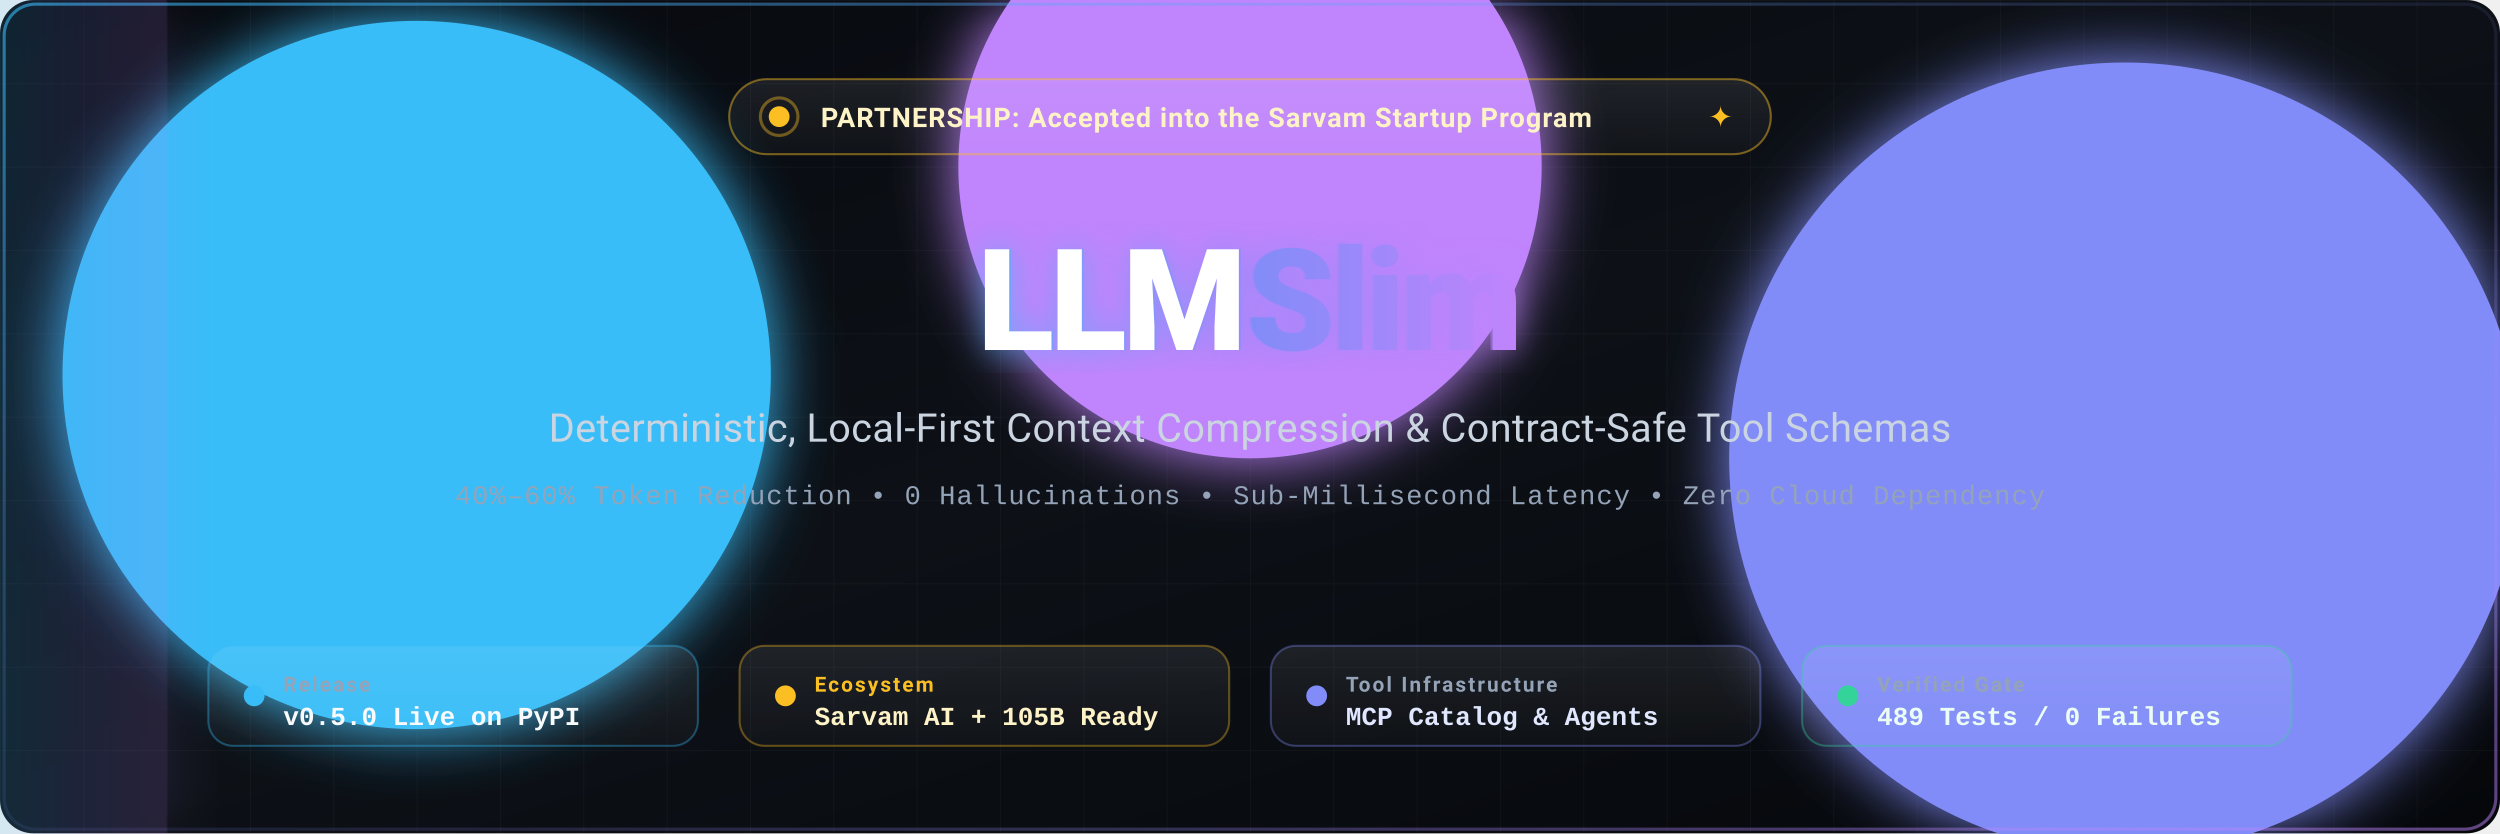
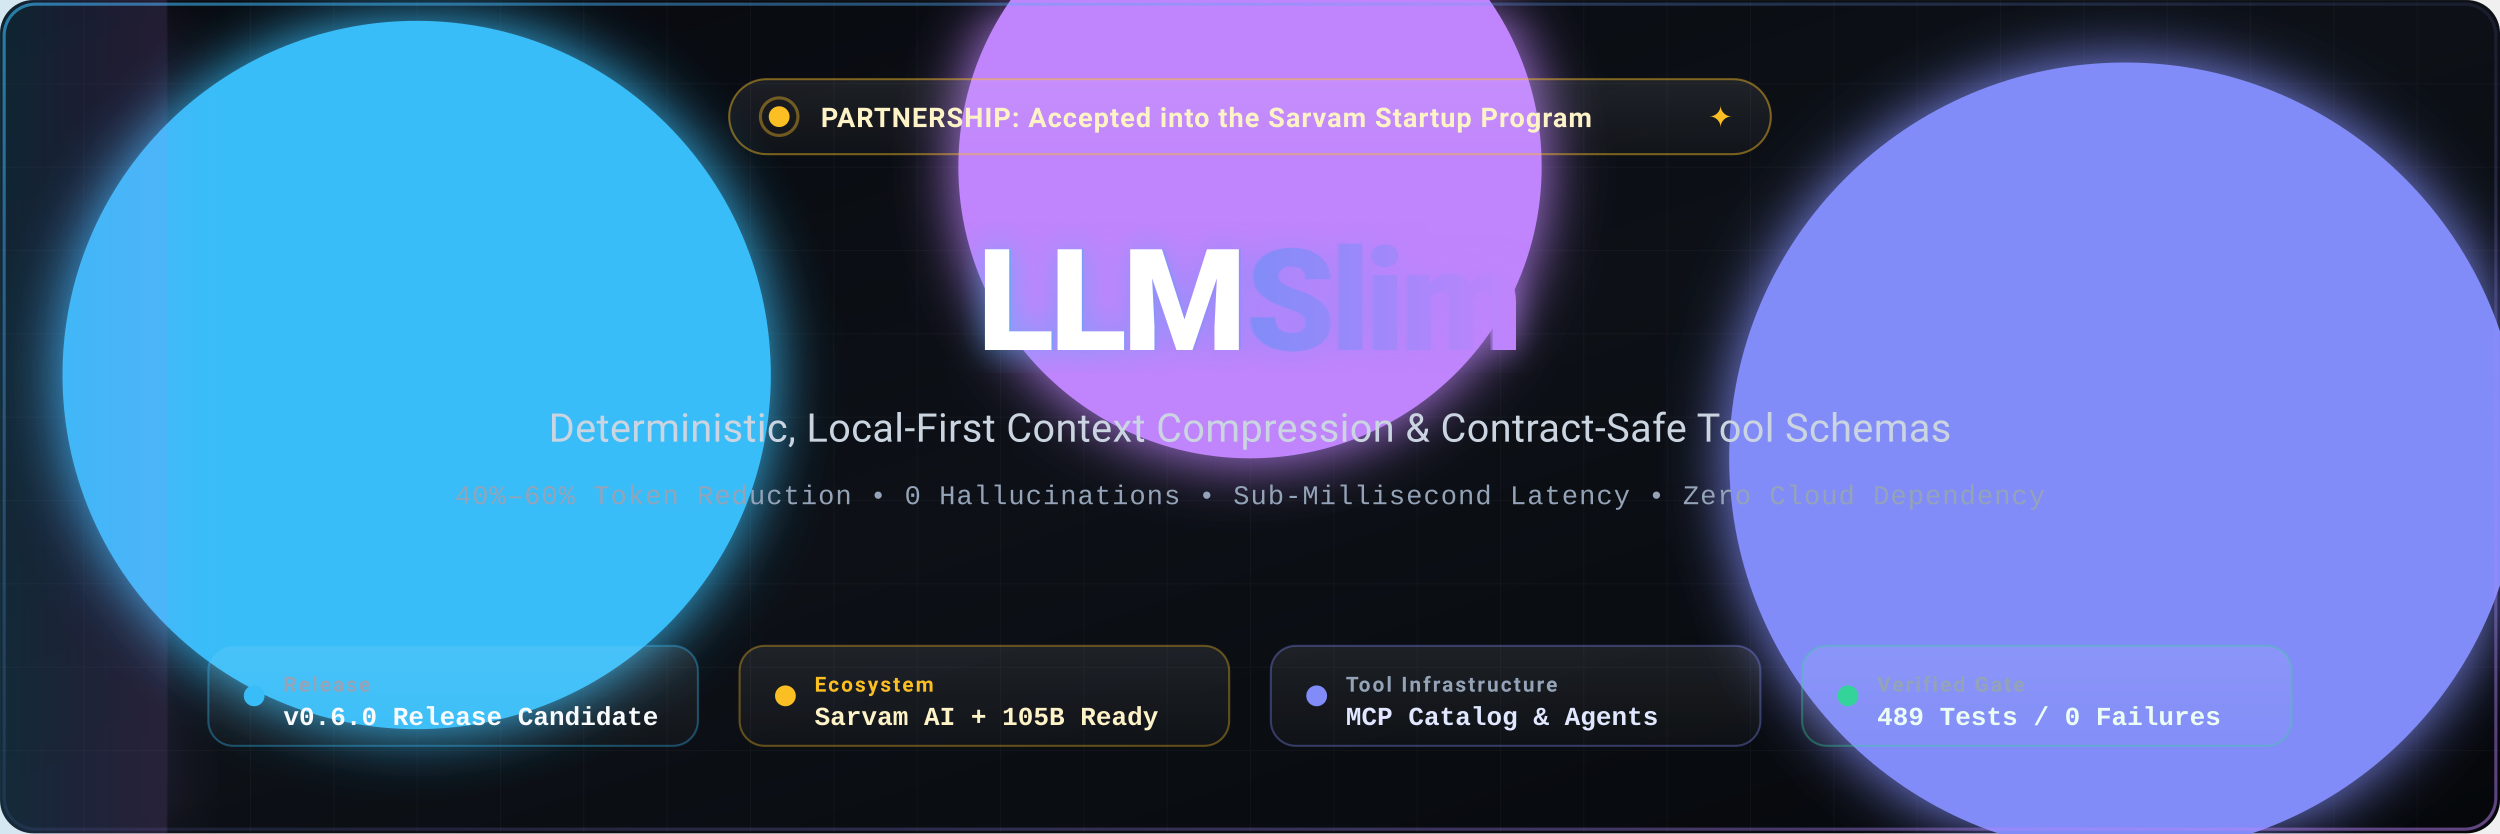
<svg xmlns="http://www.w3.org/2000/svg" viewBox="0 0 1200 400" width="100%" height="100%">
  <defs>
    <linearGradient id="bgGrad" x1="0%" y1="0%" x2="100%" y2="100%">
      <stop offset="0%" stop-color="#07090e" />
      <stop offset="50%" stop-color="#0d1117" />
      <stop offset="100%" stop-color="#05070a" />
    </linearGradient>
    <linearGradient id="primaryGrad" x1="0%" y1="0%" x2="100%" y2="0%">
      <stop offset="0%" stop-color="#38bdf8">
        <animate attributeName="stop-color" values="#38bdf8;#818cf8;#c084fc;#38bdf8" dur="8s" repeatCount="indefinite" />
      </stop>
      <stop offset="50%" stop-color="#818cf8">
        <animate attributeName="stop-color" values="#818cf8;#c084fc;#38bdf8;#818cf8" dur="8s" repeatCount="indefinite" />
      </stop>
      <stop offset="100%" stop-color="#c084fc">
        <animate attributeName="stop-color" values="#c084fc;#38bdf8;#818cf8;#c084fc" dur="8s" repeatCount="indefinite" />
      </stop>
    </linearGradient>
    <linearGradient id="sarvamGrad" x1="0%" y1="0%" x2="100%" y2="0%">
      <stop offset="0%" stop-color="#f59e0b" />
      <stop offset="50%" stop-color="#fbbf24" />
      <stop offset="100%" stop-color="#d97706" />
    </linearGradient>
    <linearGradient id="glassGrad" x1="0%" y1="0%" x2="0%" y2="100%">
      <stop offset="0%" stop-color="#ffffff" stop-opacity="0.08" />
      <stop offset="100%" stop-color="#ffffff" stop-opacity="0.02" />
    </linearGradient>
    <linearGradient id="borderGrad" x1="0%" y1="0%" x2="100%" y2="100%">
      <stop offset="0%" stop-color="#38bdf8" stop-opacity="0.6">
        <animate attributeName="stop-color" values="#38bdf8;#c084fc;#38bdf8" dur="6s" repeatCount="indefinite" />
      </stop>
      <stop offset="50%" stop-color="#818cf8" stop-opacity="0.1" />
      <stop offset="100%" stop-color="#c084fc" stop-opacity="0.5">
        <animate attributeName="stop-color" values="#c084fc;#38bdf8;#c084fc" dur="6s" repeatCount="indefinite" />
      </stop>
    </linearGradient>
    <filter id="glow" x="-20%" y="-20%" width="140%" height="140%">
      <feGaussianBlur stdDeviation="8" result="blur" />
      <feMerge>
        <feMergeNode in="blur" />
        <feMergeNode in="SourceGraphic" />
      </feMerge>
    </filter>
    <filter id="softGlow" x="-30%" y="-30%" width="160%" height="160%">
      <feGaussianBlur stdDeviation="15" result="blur" />
      <feMerge>
        <feMergeNode in="blur" />
        <feMergeNode in="SourceGraphic" />
      </feMerge>
    </filter>
    <pattern id="grid" width="40" height="40" patternUnits="userSpaceOnUse">
      <path d="M 40 0 L 0 0 0 40" fill="none" stroke="#ffffff" stroke-width="1" stroke-opacity="0.03" />
    </pattern>
    <style>
      .pulse-circle {
        animation: pulse 4s ease-in-out infinite alternate;
      }
      .shimmer-line {
        animation: shimmer 5s ease-in-out infinite;
      }
      .float-badge {
        animation: float 5s ease-in-out infinite alternate;
      }
      .float-badge-2 {
        animation: float 6s ease-in-out 1s infinite alternate;
      }
      .float-badge-3 {
        animation: float 5.5s ease-in-out 2s infinite alternate;
      }
      .beam-sweep {
        animation: beam 7s linear infinite;
      }
      @keyframes pulse {
        0% { transform: scale(1); opacity: 0.25; }
        100% { transform: scale(1.15); opacity: 0.45; }
      }
      @keyframes float {
        0% { transform: translateY(0px); }
        100% { transform: translateY(-7px); }
      }
      @keyframes beam {
        0% { transform: translateX(-600px) rotate(-25deg); opacity: 0; }
        15% { opacity: 0.3; }
        50% { opacity: 0.4; }
        85% { opacity: 0.2; }
        100% { transform: translateX(1400px) rotate(-25deg); opacity: 0; }
      }
      @keyframes shimmer {
        0% { stroke-dashoffset: 800; }
        100% { stroke-dashoffset: 0; }
      }
      .mono-text {
        font-family: ui-monospace, SFMono-Regular, Menlo, Monaco, Consolas, "Liberation Mono", "Courier New", monospace;
      }
      .sans-text {
        font-family: -apple-system, BlinkMacSystemFont, "Segoe UI", Roboto, Helvetica, Arial, sans-serif;
      }
    </style>
  </defs>
  <rect width="100%" height="100%" rx="16" fill="url(#bgGrad)" />
  <rect width="100%" height="100%" rx="16" fill="url(#grid)" />
  <circle cx="200" cy="180" r="170" fill="#38bdf8" class="pulse-circle" filter="url(#softGlow)" />
  <circle cx="1020" cy="220" r="190" fill="#818cf8" class="pulse-circle" style="animation-delay: -2s;" filter="url(#softGlow)" />
  <circle cx="600" cy="80" r="140" fill="#c084fc" class="pulse-circle" style="animation-delay: -3.5s;" filter="url(#softGlow)" />
  <rect x="2" y="2" width="1196" height="396" rx="15" fill="none" stroke="url(#borderGrad)" stroke-width="1.5" />
  <rect x="0" y="-100" width="80" height="600" fill="url(#primaryGrad)" class="beam-sweep" opacity="0.15" filter="url(#softGlow)" />
  <g transform="translate(600, 56)">
    <g transform="translate(-250, -18)">
      <rect x="0" y="0" width="500" height="36" rx="18" fill="url(#glassGrad)" stroke="#fbbf24" stroke-width="1" stroke-opacity="0.45" />
      <circle cx="24" cy="18" r="5" fill="#fbbf24">
        <animate attributeName="r" values="4;6.5;4" dur="2s" repeatCount="indefinite" />
        <animate attributeName="opacity" values="0.7;1;0.7" dur="2s" repeatCount="indefinite" />
      </circle>
      <circle cx="24" cy="18" r="9" fill="none" stroke="#fbbf24" stroke-width="1.5" opacity="0.4">
        <animate attributeName="r" values="6;13;6" dur="2s" repeatCount="indefinite" />
        <animate attributeName="opacity" values="0.6;0;0.6" dur="2s" repeatCount="indefinite" />
      </circle>
      <text x="44" y="23" fill="#fef3c7" class="sans-text" font-size="13" font-weight="600" letter-spacing="0.5">
        PARTNERSHIP: Accepted into the Sarvam Startup Program
      </text>
      <text x="470" y="23" fill="#fbbf24" class="sans-text" font-size="14" font-weight="bold">✦</text>
    </g>
  </g>
  <g transform="translate(600, 168)" text-anchor="middle">
    <text x="0" y="0" fill="url(#primaryGrad)" class="sans-text" font-size="68" font-weight="900" letter-spacing="-2" filter="url(#glow)" opacity="0.6">
      LLMSlim
    </text>
    <text x="0" y="0" fill="#ffffff" class="sans-text" font-size="68" font-weight="900" letter-spacing="-2">
      LLM<tspan fill="url(#primaryGrad)">Slim</tspan>
    </text>
    <text x="0" y="44" fill="#cbd5e1" class="sans-text" font-size="19" font-weight="400" letter-spacing="0.2">
      Deterministic, Local-First Context Compression &amp; Contract-Safe Tool Schemas
    </text>
    <text x="0" y="74" fill="#94a3b8" class="mono-text" font-size="13" letter-spacing="0.5">
      40%–60% Token Reduction • 0 Hallucinations • Sub-Millisecond Latency • Zero Cloud Dependency
    </text>
  </g>
  <g transform="translate(100, 310)">
    <g class="float-badge">
      <rect x="0" y="0" width="235" height="48" rx="12" fill="url(#glassGrad)" stroke="#38bdf8" stroke-width="1" stroke-opacity="0.35" />
      <circle cx="22" cy="24" r="5" fill="#38bdf8" />
      <text x="36" y="22" fill="#94a3b8" class="sans-text" font-size="10" font-weight="600" letter-spacing="1" text-transform="uppercase">Release</text>
-       <text x="36" y="38" fill="#f8fafc" class="mono-text" font-size="12.5" font-weight="bold">v0.5.0 Live on PyPI</text>
+       <text x="36" y="38" fill="#f8fafc" class="mono-text" font-size="12.5" font-weight="bold">v0.6.0 Release Candidate</text>
    </g>
  </g>
  <g transform="translate(355, 310)">
    <g class="float-badge-2">
      <rect x="0" y="0" width="235" height="48" rx="12" fill="url(#glassGrad)" stroke="#fbbf24" stroke-width="1" stroke-opacity="0.35" />
      <circle cx="22" cy="24" r="5" fill="#fbbf24" />
      <text x="36" y="22" fill="#fbbf24" class="sans-text" font-size="10" font-weight="600" letter-spacing="1" text-transform="uppercase">Ecosystem</text>
      <text x="36" y="38" fill="#fef3c7" class="mono-text" font-size="12.5" font-weight="bold">Sarvam AI + 105B Ready</text>
    </g>
  </g>
  <g transform="translate(610, 310)">
    <g class="float-badge-3">
      <rect x="0" y="0" width="235" height="48" rx="12" fill="url(#glassGrad)" stroke="#818cf8" stroke-width="1" stroke-opacity="0.35" />
      <circle cx="22" cy="24" r="5" fill="#818cf8" />
      <text x="36" y="22" fill="#94a3b8" class="sans-text" font-size="10" font-weight="600" letter-spacing="1" text-transform="uppercase">Tool Infrastructure</text>
      <text x="36" y="38" fill="#e0e7ff" class="mono-text" font-size="12.5" font-weight="bold">MCP Catalog &amp; Agents</text>
    </g>
  </g>
  <g transform="translate(865, 310)">
    <g class="float-badge">
      <rect x="0" y="0" width="235" height="48" rx="12" fill="url(#glassGrad)" stroke="#34d399" stroke-width="1" stroke-opacity="0.35" />
      <circle cx="22" cy="24" r="5" fill="#34d399" />
      <text x="36" y="22" fill="#94a3b8" class="sans-text" font-size="10" font-weight="600" letter-spacing="1" text-transform="uppercase">Verified Gate</text>
      <text x="36" y="38" fill="#ecfdf5" class="mono-text" font-size="12.5" font-weight="bold">489 Tests / 0 Failures</text>
    </g>
  </g>
  <line x1="100" y1="388" x2="1100" y2="388" stroke="url(#primaryGrad)" stroke-width="2" stroke-linecap="round" opacity="0.4" />
</svg>
